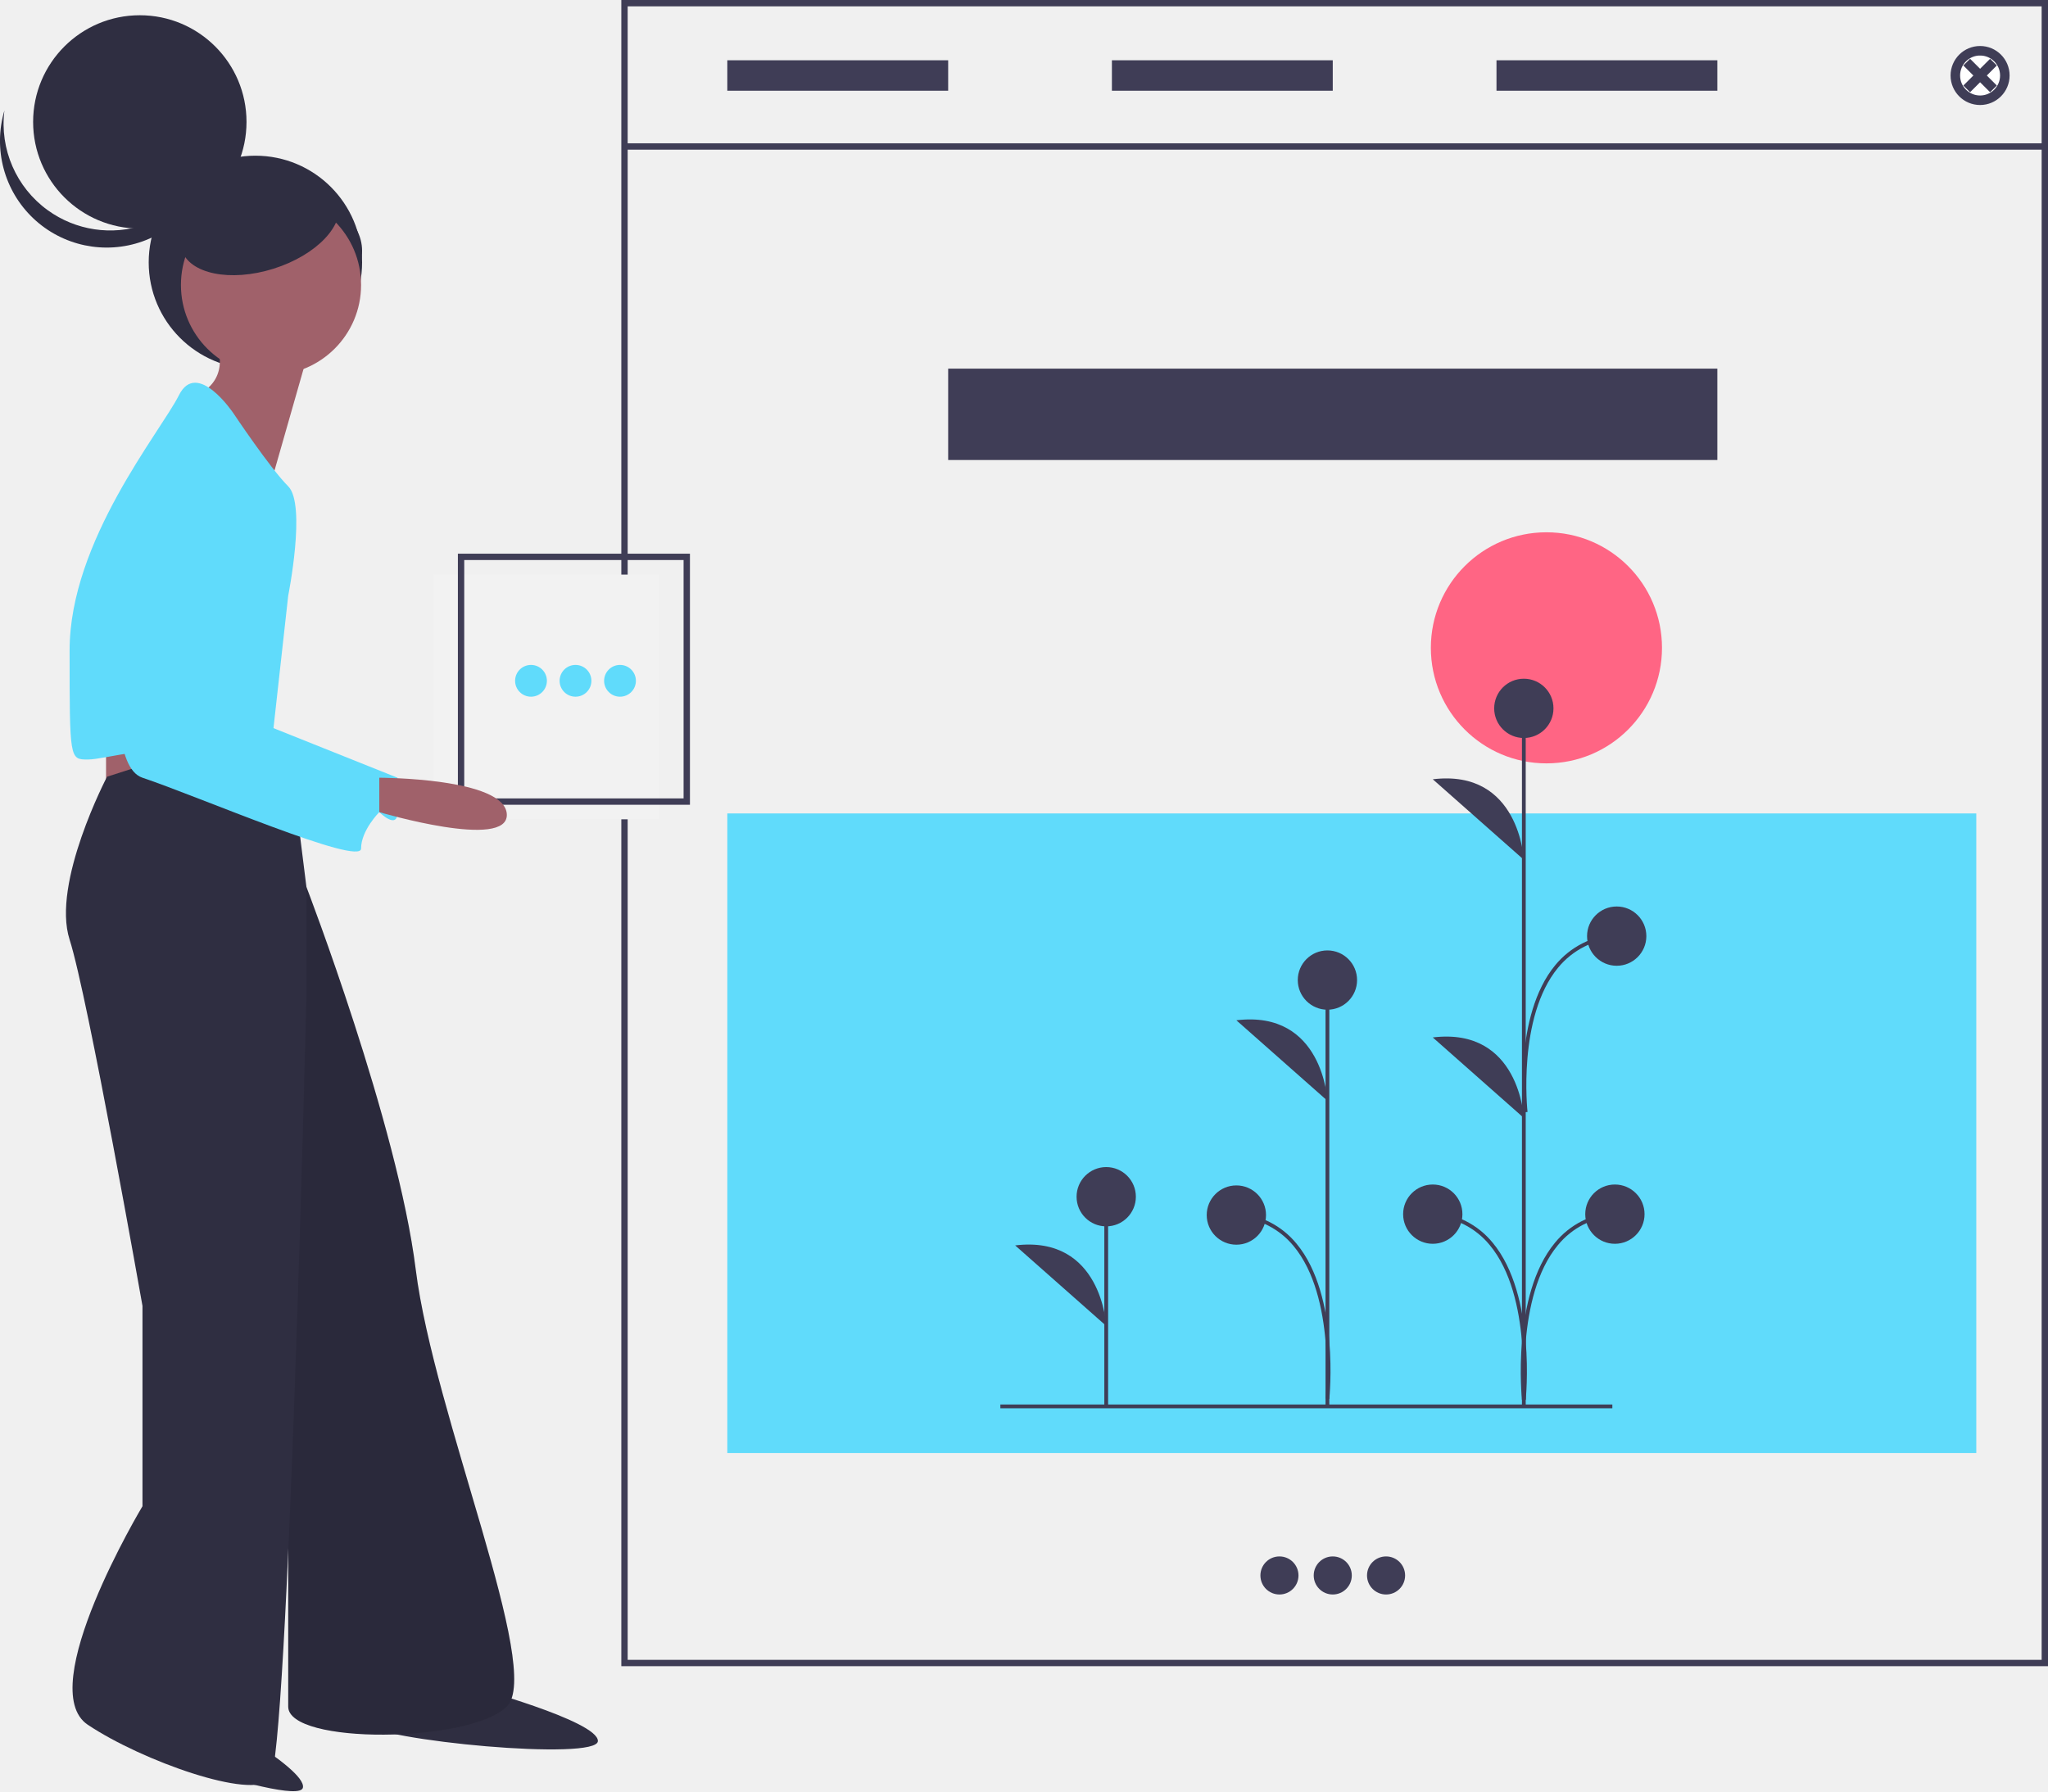
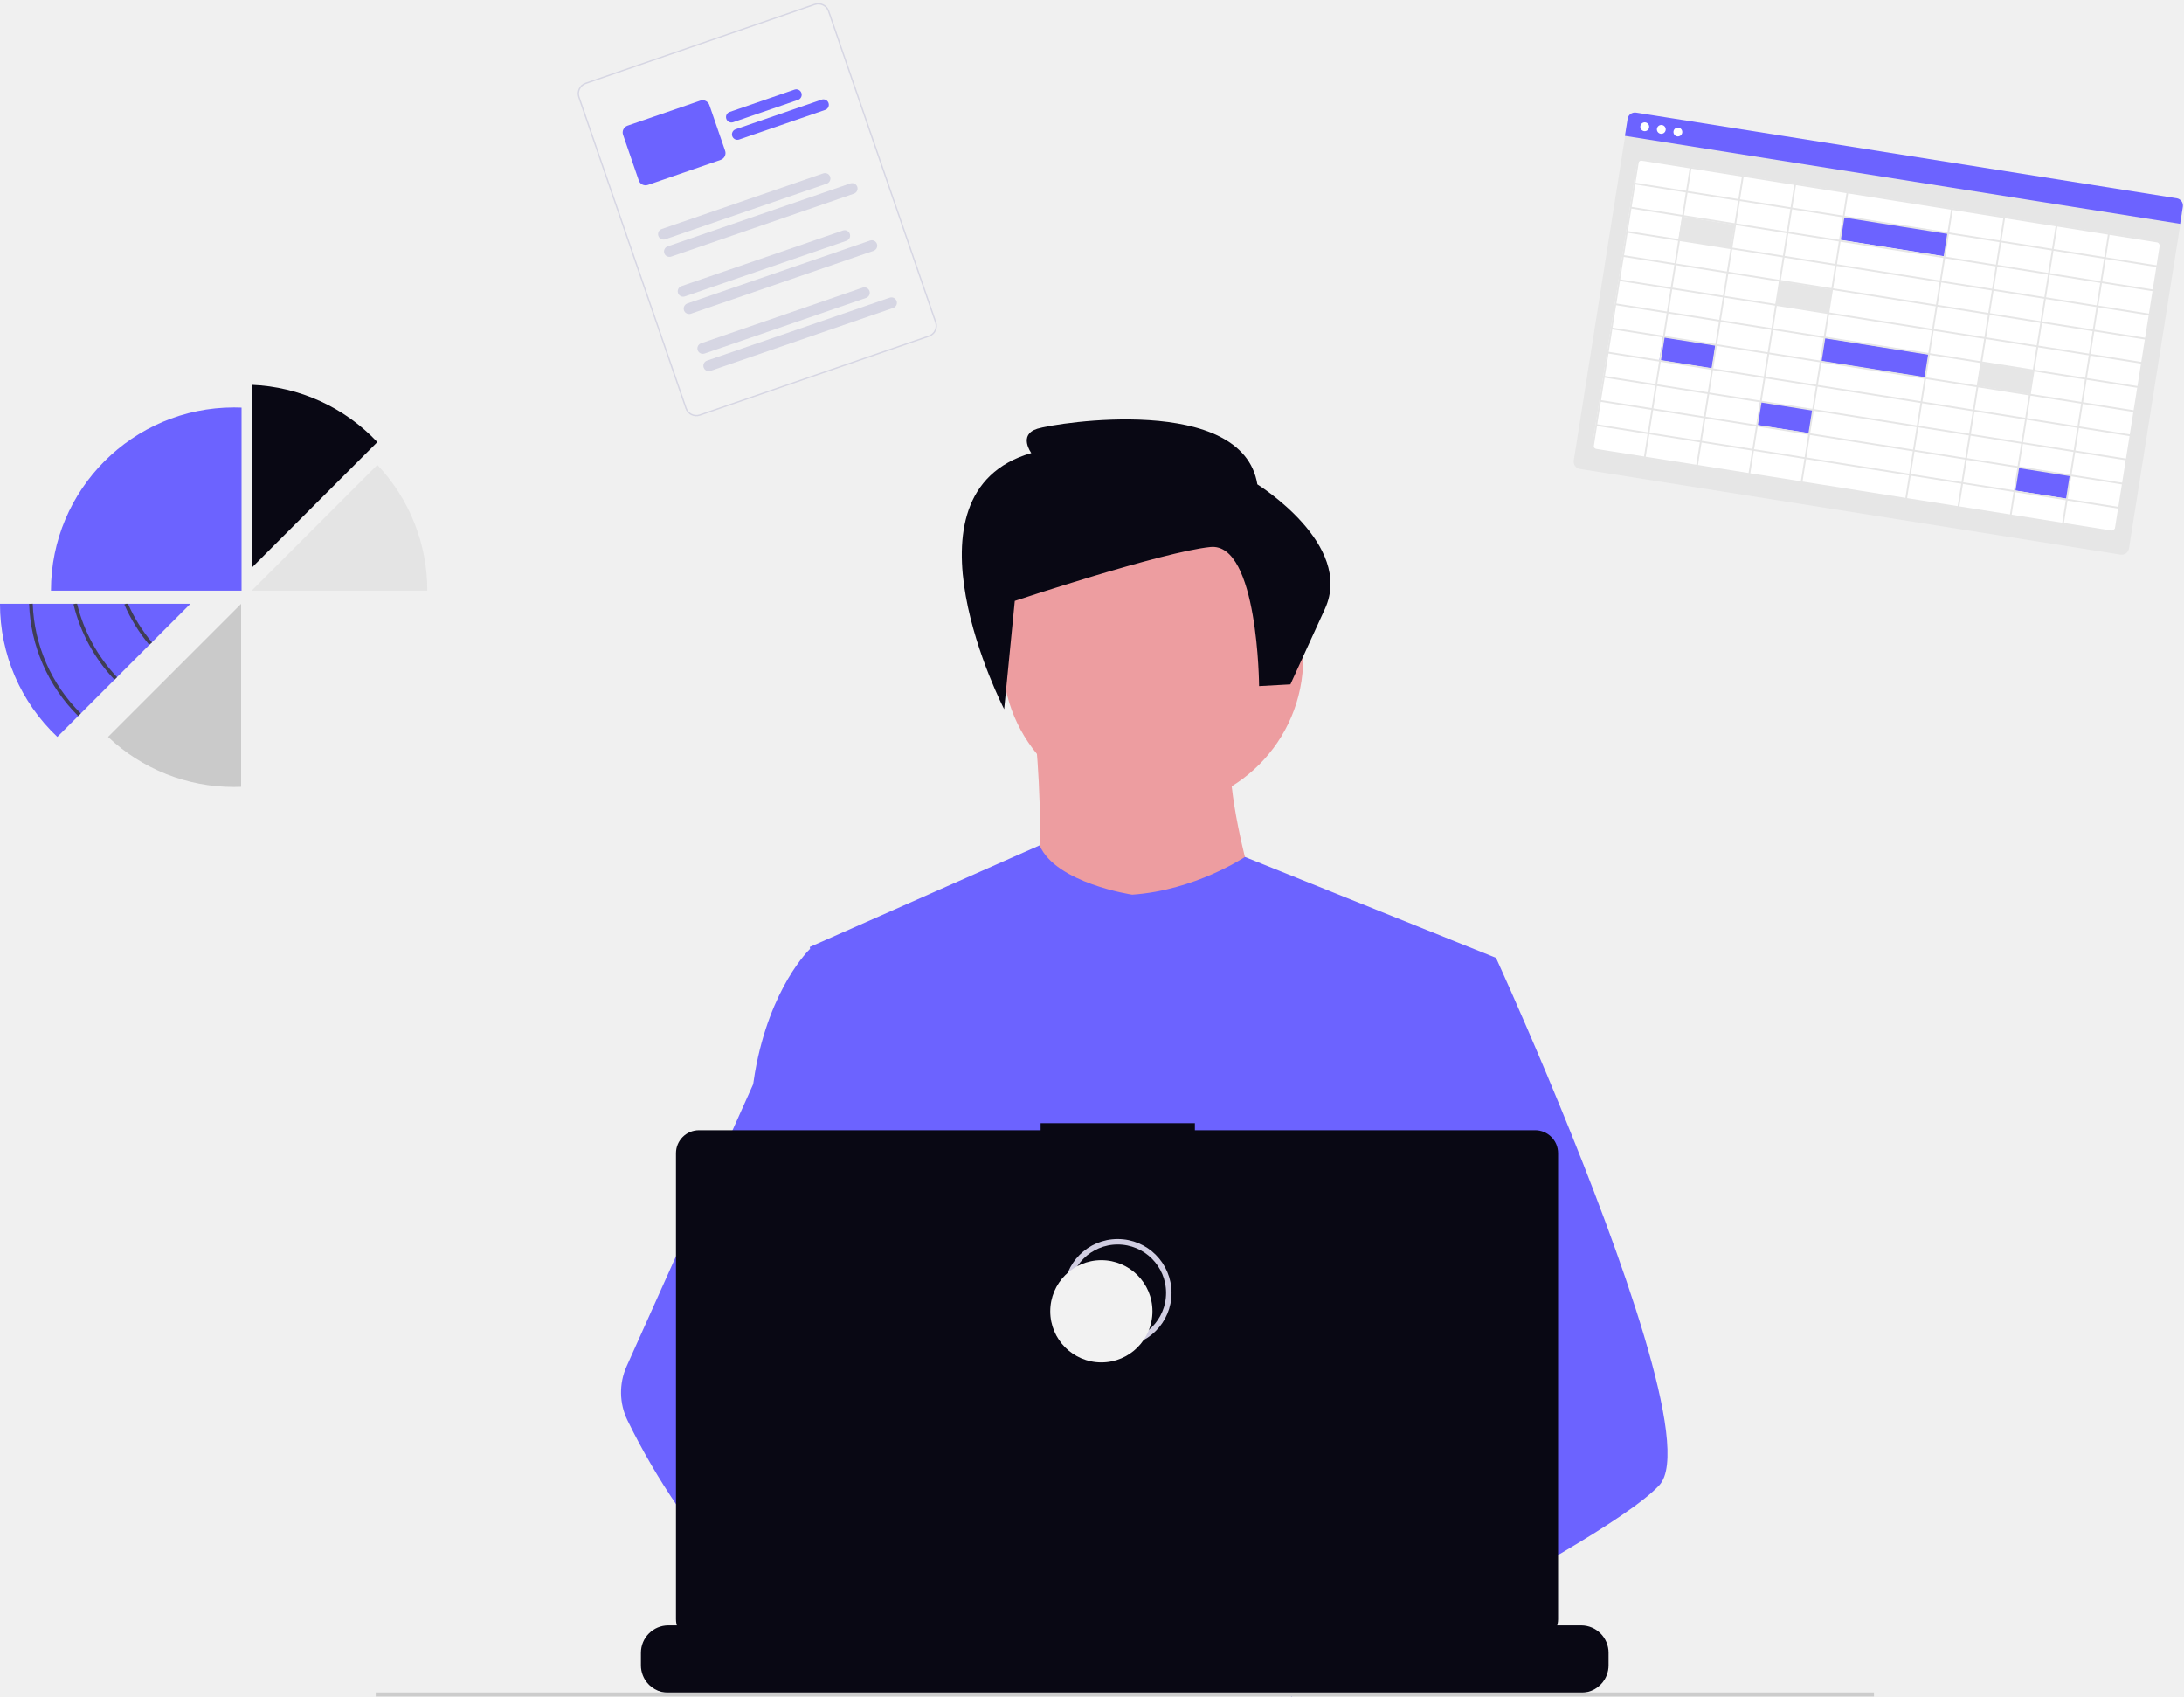
- <svg xmlns="http://www.w3.org/2000/svg" id="b20bc320-2fc8-4403-a458-9220829d6284" data-name="Layer 1" width="645.297" height="564.508" viewBox="0 0 645.297 564.508">
-   <rect x="229.166" y="256.363" width="393.535" height="201.566" fill="#60dbfb" />
-   <circle cx="487.257" cy="204.169" r="36.415" fill="#ff6584" />
-   <rect x="347.96" y="377.156" width="1.19" height="66.055" fill="#3f3d56" />
-   <circle cx="348.555" cy="377.157" r="9.341" fill="#3f3d56" />
-   <path d="M625.906,585.614s-1.334-28.701-28.69-25.365" transform="translate(-277.3517 -167.7461)" fill="#3f3d56" />
-   <rect x="479.543" y="223.347" width="1.19" height="220.328" fill="#3f3d56" />
-   <circle cx="480.138" cy="223.243" r="9.341" fill="#3f3d56" />
-   <circle cx="451.447" cy="382.651" r="9.341" fill="#3f3d56" />
-   <path d="M757.49,438.704s-1.334-28.701-28.69-25.365" transform="translate(-277.3517 -167.7461)" fill="#3f3d56" />
-   <path d="M757.49,520.068s-1.334-28.701-28.69-25.365" transform="translate(-277.3517 -167.7461)" fill="#3f3d56" />
-   <path d="M758.081,608.917l-1.183-.128c.035-.323,3.312-32.448-10.143-48.635a25.051,25.051,0,0,0-18.002-9.164l.092-1.187a26.201,26.201,0,0,1,18.827,9.592C761.448,575.971,758.117,608.589,758.081,608.917Z" transform="translate(-277.3517 -167.7461)" fill="#3f3d56" />
-   <circle cx="508.832" cy="382.651" r="9.341" fill="#3f3d56" />
-   <path d="M756.902,608.917c-.035-.328-3.366-32.946,10.409-49.522a26.201,26.201,0,0,1,18.827-9.592l.092,1.187a25.048,25.048,0,0,0-18.003,9.166c-13.457,16.193-10.176,48.311-10.141,48.633Z" transform="translate(-277.3517 -167.7461)" fill="#3f3d56" />
-   <circle cx="509.401" cy="295.028" r="9.341" fill="#3f3d56" />
-   <path d="M757.472,518.322c-.035-.302-3.285-30.411,9.879-46.347a26.806,26.806,0,0,1,19.357-9.794l.092,1.187a25.657,25.657,0,0,0-18.531,9.365c-12.845,15.551-9.648,45.158-9.614,45.455Z" transform="translate(-277.3517 -167.7461)" fill="#3f3d56" />
-   <rect x="417.658" y="308.874" width="1.19" height="134.49" fill="#3f3d56" />
-   <circle cx="418.253" cy="308.874" r="9.341" fill="#3f3d56" />
-   <path d="M695.604,514.662s-1.334-28.701-28.69-25.365" transform="translate(-277.3517 -167.7461)" fill="#3f3d56" />
-   <path d="M696.196,608.607l-1.183-.129c.034-.317,3.295-31.939-10.04-48a25.171,25.171,0,0,0-18.106-9.203l.092-1.187a26.32,26.32,0,0,1,18.931,9.632C699.547,576.171,696.231,608.285,696.196,608.607Z" transform="translate(-277.3517 -167.7461)" fill="#3f3d56" />
-   <circle cx="389.562" cy="382.935" r="9.341" fill="#3f3d56" />
-   <rect x="315.201" y="442.64" width="192.828" height="1.19" fill="#3f3d56" />
-   <path d="M922.648,692.859H473.122V167.746H922.648Zm-447.526-2H920.648V169.746H475.122Z" transform="translate(-277.3517 -167.7461)" fill="#3f3d56" />
-   <rect x="196.771" y="45.166" width="447.526" height="2" fill="#3f3d56" />
-   <circle cx="623.899" cy="23.796" r="7.799" fill="#fff" />
-   <path d="M901.251,199.841a8.299,8.299,0,1,1,8.299-8.299A8.308,8.308,0,0,1,901.251,199.841Zm0-15.598a7.299,7.299,0,1,0,7.299,7.299A7.306,7.306,0,0,0,901.251,184.244Z" transform="translate(-277.3517 -167.7461)" />
-   <line x1="620.39" y1="20.287" x2="627.409" y2="27.306" fill="#fff" />
-   <rect x="900.751" y="186.579" width="1" height="9.926" transform="translate(-148.8397 525.6093) rotate(-44.99801)" />
-   <line x1="627.409" y1="20.287" x2="620.39" y2="27.306" fill="#fff" />
-   <rect x="896.288" y="191.042" width="9.926" height="1" transform="translate(-148.8222 525.6362) rotate(-45)" />
-   <circle cx="623.899" cy="23.796" r="7.799" fill="none" stroke="#3f3d56" stroke-miterlimit="10" stroke-width="2" />
-   <path d="M901.251,199.841a8.299,8.299,0,1,1,8.299-8.299A8.308,8.308,0,0,1,901.251,199.841Zm0-15.598a7.299,7.299,0,1,0,7.299,7.299A7.306,7.306,0,0,0,901.251,184.244Z" transform="translate(-277.3517 -167.7461)" fill="none" stroke="#3f3d56" stroke-miterlimit="10" stroke-width="2" />
-   <line x1="620.39" y1="20.287" x2="627.409" y2="27.306" fill="none" stroke="#3f3d56" stroke-miterlimit="10" stroke-width="2" />
-   <rect x="900.751" y="186.579" width="1" height="9.926" transform="translate(-148.8397 525.6093) rotate(-44.99801)" fill="none" stroke="#3f3d56" stroke-miterlimit="10" stroke-width="2" />
-   <line x1="627.409" y1="20.287" x2="620.39" y2="27.306" fill="none" stroke="#3f3d56" stroke-miterlimit="10" stroke-width="2" />
-   <rect x="896.288" y="191.042" width="9.926" height="1" transform="translate(-148.8222 525.6362) rotate(-45)" fill="none" stroke="#3f3d56" stroke-miterlimit="10" stroke-width="2" />
-   <rect x="229.165" y="18.997" width="69.588" height="9.598" fill="#3f3d56" />
-   <rect x="350.345" y="18.997" width="69.588" height="9.598" fill="#3f3d56" />
-   <rect x="471.525" y="18.997" width="69.588" height="9.598" fill="#3f3d56" />
-   <rect x="298.754" y="116.181" width="242.36" height="28.795" fill="#3f3d56" />
-   <circle cx="403.136" cy="496.518" r="5.999" fill="#3f3d56" />
-   <circle cx="419.933" cy="496.518" r="5.999" fill="#3f3d56" />
-   <circle cx="436.731" cy="496.518" r="5.999" fill="#3f3d56" />
-   <rect x="136.494" y="181.086" width="71.117" height="77.126" fill="#f2f2f2" />
-   <path d="M494.742,421.372H421.625V342.245H494.742Zm-71.117-2H492.742V344.245H423.625Z" transform="translate(-277.3517 -167.7461)" fill="#3f3d56" />
-   <circle cx="167.31" cy="214.563" r="5.008" fill="#60dbfb" />
-   <circle cx="181.333" cy="214.563" r="5.008" fill="#60dbfb" />
-   <circle cx="195.356" cy="214.563" r="5.008" fill="#60dbfb" />
-   <path d="M337.746,705.041s36.531,19.935,35.04,26.136c-.809,3.364-20.45-1.661-38.929-8.068-15.583-5.403,8.647-3.011,6.708-6.178C336.325,710.008,337.746,705.041,337.746,705.041Z" transform="translate(-277.3517 -167.7461)" fill="#2f2e41" />
-   <path d="M425.563,699.211s40.179,10.842,40.179,17.22-68.879,0-74.619-5.74S425.563,699.211,425.563,699.211Z" transform="translate(-277.3517 -167.7461)" fill="#2f2e41" />
-   <path d="M356.684,418.593l17.22,28.7s28.7,74.619,34.439,120.538,40.179,126.278,28.7,137.758-68.879,12.118-68.879,0V470.252Z" transform="translate(-277.3517 -167.7461)" fill="#2f2e41" />
-   <path d="M356.684,418.593l17.22,28.7s28.7,74.619,34.439,120.538,40.179,126.278,28.7,137.758-68.879,12.118-68.879,0V470.252Z" transform="translate(-277.3517 -167.7461)" opacity="0.1" />
-   <path d="M310.764,395.633v22.96c0,5.74,34.439,5.74,34.439,5.74V401.373Z" transform="translate(-277.3517 -167.7461)" fill="#a0616a" />
-   <path d="M327.984,407.113l-16.901,5.421s-17.539,33.483-11.799,51.34,22.96,115.436,22.96,115.436v63.139s-34.439,57.399-17.22,68.879,51.659,23.597,57.399,17.22S373.903,481.732,373.903,481.732V447.293l-5.74-45.919Z" transform="translate(-277.3517 -167.7461)" fill="#2f2e41" />
-   <circle cx="80.473" cy="82.686" r="33.618" fill="#2f2e41" />
-   <circle cx="44.054" cy="38.422" r="33.618" fill="#2f2e41" />
-   <path d="M292.408,234.006a33.619,33.619,0,0,0,51.914-17.652,33.619,33.619,0,1,1-65.579-13.786A33.607,33.607,0,0,0,292.408,234.006Z" transform="translate(-277.3517 -167.7461)" fill="#2f2e41" />
-   <ellipse cx="92.239" cy="79.044" rx="21.851" ry="17.089" fill="#2f2e41" />
-   <circle cx="85.391" cy="89.811" r="28.381" fill="#a0616a" />
-   <path d="M345.204,275.095s5.74,11.48-5.74,17.22,22.96,28.7,22.96,28.7l11.48-40.179Z" transform="translate(-277.3517 -167.7461)" fill="#a0616a" />
-   <path d="M350.944,298.055s-11.48-17.22-17.22-5.74-34.439,45.919-34.439,80.359,0,34.439,5.74,34.439,22.96-5.74,28.7,0,28.7,0,28.7,0l5.74-51.659s5.74-28.7,0-34.439S350.944,298.055,350.944,298.055Z" transform="translate(-277.3517 -167.7461)" fill="#60dbfb" />
-   <path d="M322.244,321.015s-17.22,86.099,0,91.838,68.879,28.062,68.879,22.322,5.74-11.48,5.74-11.48,5.74,5.74,5.74,0v-10.842L345.204,389.894v-57.399s11.48-28.7,0-28.7S322.244,321.015,322.244,321.015Z" transform="translate(-277.3517 -167.7461)" fill="#60dbfb" />
-   <path d="M396.863,412.853s39.542,0,40.179,11.48-40.179-.638-40.179-.638Z" transform="translate(-277.3517 -167.7461)" fill="#a0616a" />
-   <ellipse cx="359.235" cy="238.743" rx="25.83" ry="14.35" transform="translate(-332.486 -48.77832) rotate(-17.48536)" fill="#2f2e41" />
+ <svg xmlns="http://www.w3.org/2000/svg" width="799.913" height="621.194" viewBox="0 0 799.913 621.194" role="img" artist="Katerina Limpitsouni" source="https://undraw.co/">
+   <g transform="translate(-336.178 -52.593)">
+     <path d="M579.319,260.562s10.372,78.186-5.585,86.966,94.944,9.574,94.944,9.574-24.733-67.817-13.564-88.563Z" transform="translate(134.436 45.816)" fill="#ed9da0" />
+     <circle cx="55.051" cy="55.051" r="55.051" transform="translate(703.384 238.578)" fill="#ed9da0" />
+     <path d="M724.871,376.22l-9.223,42-19.5,88.855-.584,4.866-6.73,56.335L684.355,605.7l-3,25.139c-18.252,9.38-31.48,15.856-31.48,15.856s-1.138-5.7-2.972-13c-12.809,3.84-36.511,10.211-56.6,11.484,7.314,8.153-105.647-199.226-109.982-226.956-3.489-22.317-6.109-41.175-6.663-45.187-.075-.524-.112-.794-.112-.794l84.169-37.192c5.982,13.872,33.913,18.042,33.913,18.042,23.14-1.595,41.28-13.8,41.28-13.8Z" transform="translate(159.226 27.094)" fill="#6c63ff" />
+     <path d="M838.288,583.125c-5.607,6.079-19.5,15.235-36.346,25.147-6.266,3.683-12.936,7.479-19.741,11.252-16.238,9.006-33.239,17.93-47.269,25.139-18.252,9.38-31.48,15.856-31.48,15.856s-1.138-5.7-2.972-13c-2.456-9.77-6.154-22.4-10.009-27.991-.135-.195-.269-.374-.4-.554-1.123-1.475-2.253-2.336-3.369-2.336L742.41,582.1l24.076-14.928-17.346-41.407-21.755-51.94,13.131-41.781,13.2-42h24.735s8.19,17.877,18.664,42.807c1.565,3.728,3.182,7.614,4.829,11.626C823.487,496.882,850.351,570.058,838.288,583.125Z" transform="translate(105.647 13.269)" fill="#6c63ff" />
+     <path d="M512.566,617.959a35.777,35.777,0,0,0-6.064.494c-17.211,2.957-22.287,18.536-23.732,28.972a53.785,53.785,0,0,0-.524,9.627l-15.2-11.694-5.54-4.26c-13.333-4.649-25.214-12.906-35.515-22.646a178.53,178.53,0,0,1-23.919-28.366,250.148,250.148,0,0,1-18.506-31.742,23.345,23.345,0,0,1-.322-19.8l18.828-41.961,27.52-61.328q.3-2.19.666-4.282c5.458-31.293,20.078-45.187,20.078-45.187H461.5l7.471,45.188,9.283,56.14-6.506,21.216-15.033,49,14.366,15.6Z" transform="translate(182.44 14.34)" fill="#6c63ff" />
+     <path d="M745.337,761.547v4.544a9.985,9.985,0,0,1-.681,3.646,10.245,10.245,0,0,1-.726,1.5,10.06,10.06,0,0,1-8.647,4.911h-334.3a10.059,10.059,0,0,1-8.647-4.911,10.246,10.246,0,0,1-.726-1.5,9.985,9.985,0,0,1-.681-3.646v-4.544a10.051,10.051,0,0,1,10.054-10.054h19.272v-2.119a.419.419,0,0,1,.419-.419h10.054a.418.418,0,0,1,.419.419v2.119h6.281v-2.119a.419.419,0,0,1,.419-.419H447.9a.418.418,0,0,1,.419.419v2.119h6.288v-2.119a.419.419,0,0,1,.419-.419h10.054a.418.418,0,0,1,.419.419v2.119h6.281v-2.119a.419.419,0,0,1,.419-.419h10.054a.418.418,0,0,1,.419.419v2.119h6.281v-2.119a.418.418,0,0,1,.419-.419h10.054a.418.418,0,0,1,.419.419v2.119h6.289v-2.119a.418.418,0,0,1,.419-.419H516.61a.418.418,0,0,1,.419.419v2.119h6.281v-2.119a.418.418,0,0,1,.419-.419h78.756a.418.418,0,0,1,.419.419v2.119h6.289v-2.119a.419.419,0,0,1,.419-.419h10.054a.424.424,0,0,1,.419.419v2.119h6.281v-2.119a.418.418,0,0,1,.419-.419H636.84a.418.418,0,0,1,.419.419v2.119h6.281v-2.119a.418.418,0,0,1,.419-.419h10.054a.418.418,0,0,1,.419.419v2.119h6.289v-2.119a.418.418,0,0,1,.419-.419H671.2a.417.417,0,0,1,.412.419v2.119H677.9v-2.119a.418.418,0,0,1,.419-.419h10.054a.419.419,0,0,1,.419.419v2.119h6.281v-2.119a.418.418,0,0,1,.419-.419h10.054a.418.418,0,0,1,.419.419v2.119h29.324a10.051,10.051,0,0,1,10.054,10.054Z" transform="translate(179.993 -103.747)" fill="#090814" />
+     <rect width="548.748" height="1.497" transform="translate(473.793 672.289)" fill="#ccc" />
+     <path d="M722.731,509.283h-124.6v-2.569h-56.5v2.569H416.507a8.429,8.429,0,0,0-8.428,8.425V688.333a8.429,8.429,0,0,0,8.429,8.429H722.731a8.429,8.429,0,0,0,8.429-8.429V517.708a8.429,8.429,0,0,0-8.429-8.429Z" transform="translate(175.682 -42.855)" fill="#090814" />
+     <circle cx="18.716" cy="18.716" r="18.716" transform="translate(726.831 507.28)" fill="none" stroke="#d0cde1" stroke-miterlimit="10" stroke-width="2" />
+     <circle cx="18.716" cy="18.716" r="18.716" transform="translate(720.842 514.018)" fill="#f2f2f2" />
+     <path d="M466.07,66.443,462.183,106.1s-40.8-79.157,9.938-93.795c0,0-4.941-6.69,2.229-8.916s75.146-12.9,80.565,20.38c0,0,35.511,22.009,24.763,45.556L567.015,97.013l-11.464.637s-.323-52.7-17.832-50.949S466.07,66.443,466.07,66.443Z" transform="translate(241.781 206.175)" fill="#090814" />
+     <g transform="translate(932.737 93.404) rotate(9)">
+       <path d="M203.178,126.873H2.71A2.713,2.713,0,0,1,0,124.163V0H205.889V124.163a2.713,2.713,0,0,1-2.71,2.71Z" transform="translate(0.088 5.218)" fill="#e6e6e6" />
+       <path d="M191.453,107.732H2.74A2.743,2.743,0,0,1,0,104.993V2.74A2.743,2.743,0,0,1,2.74,0H191.453a2.743,2.743,0,0,1,2.74,2.74V104.993a2.743,2.743,0,0,1-2.74,2.74Z" transform="translate(5.935 16.6)" fill="#fff" />
+       <path d="M205.889,9.052H0V2.71A2.713,2.713,0,0,1,2.71,0H203.178a2.713,2.713,0,0,1,2.71,2.71Z" transform="translate(0 0)" fill="#6c63ff" />
+       <circle cx="1.619" cy="1.619" r="1.619" transform="translate(5.031 3.005)" fill="#fff" />
+       <circle cx="1.619" cy="1.619" r="1.619" transform="translate(11.175 3.005)" fill="#fff" />
+       <circle cx="1.619" cy="1.619" r="1.619" transform="translate(17.318 3.005)" fill="#fff" />
+       <rect width="19.45" height="8.609" transform="translate(25.331 34.935)" fill="#e6e6e6" />
+       <rect width="19.45" height="8.609" transform="translate(64.231 52.791)" fill="#e6e6e6" />
+       <rect width="19.45" height="8.609" transform="translate(25.331 79.574)" fill="#6c63ff" />
+       <rect width="19.45" height="8.609" transform="translate(64.231 97.43)" fill="#6c63ff" />
+       <rect width="19.45" height="8.609" transform="translate(161.161 106.357)" fill="#6c63ff" />
+       <rect width="19.45" height="8.609" transform="translate(141.711 70.646)" fill="#e6e6e6" />
+       <rect width="38.9" height="8.609" transform="translate(83.681 70.646)" fill="#6c63ff" />
+       <rect width="38.9" height="8.609" transform="translate(83.681 25.689)" fill="#6c63ff" />
+       <path d="M0,0V108.09H194.5V0ZM193.861,8.954H175.112V.638H193.86ZM78.182,71.635V63.318h38.134v8.317Zm38.134.638v8.317H78.182V72.273Zm0-35.817v8.317H78.182V36.455Zm-38.134-.638V27.5h38.134v8.317Zm0,17.909V45.409h38.134v8.317Zm38.134.638v8.317H78.182V54.364ZM77.544,44.772H58.8V36.455H77.544Zm0,.638v8.317H58.8V45.409Zm0,8.954v8.317H58.8V54.364Zm0,8.954v8.317H58.8V63.318Zm39.41,0H135.7v8.317H116.954Zm0-.638V54.364H135.7v8.317Zm0-8.954V45.409H135.7v8.317Zm0-8.954V36.455H135.7v8.317Zm0-8.954V27.5H135.7v8.317Zm0-8.954V18.546H135.7v8.317Zm-.638,0H78.182V18.546h38.134Zm-38.772,0H58.8V18.546H77.544Zm0,.638v8.317H58.8V27.5ZM58.158,35.818H39.41V27.5H58.158Zm0,.638v8.317H39.41V36.455Zm0,8.954v8.317H39.41V45.409Zm0,8.954v8.317H39.41V54.364Zm0,8.954v8.317H39.41V63.318Zm0,8.954V80.59H39.41V72.273Zm.638,0H77.544V80.59H58.8Zm18.748,8.954v8.317H58.8V81.227Zm.638,0h38.134v8.317H78.182Zm38.772,0H135.7v8.317H116.954Zm0-.638V72.273H135.7v8.317Zm19.386-8.317h18.748v8.317H136.34Zm0-.638V63.318h18.748v8.317Zm0-8.954V54.364h18.748v8.317Zm0-8.954V45.409h18.748v8.317Zm0-8.954V36.455h18.748v8.317Zm0-8.954V27.5h18.748v8.317Zm0-8.954V18.546h18.748v8.317Zm0-8.954V9.592h18.748v8.316Zm-.638,0H116.954V9.592H135.7Zm-19.386,0H78.182V9.592h38.134Zm-38.772,0H58.8V9.592H77.544Zm-19.386,0H39.41V9.592H58.158Zm0,.638v8.317H39.41V18.546ZM38.772,26.863H20.024V18.546H38.772Zm0,.638v8.317H20.024V27.5Zm0,8.954v8.317H20.024V36.455Zm0,8.954v8.317H20.024V45.409Zm0,8.954v8.317H20.024V54.364Zm0,8.954v8.317H20.024V63.318Zm0,8.954V80.59H20.024V72.273Zm0,8.954v8.317H20.024V81.227Zm.638,0H58.158v8.317H39.41Zm18.749,8.954V98.5H39.41V90.181Zm.638,0H77.544V98.5H58.8Zm19.386,0h38.134V98.5H78.182Zm38.772,0H135.7V98.5H116.954Zm19.386,0h18.748V98.5H136.34Zm0-.638V81.227h18.748v8.317Zm19.386-8.317h18.748v8.317H155.726Zm0-.638V72.273h18.748v8.317Zm0-8.954V63.318h18.748v8.317Zm0-8.954V54.364h18.748v8.317Zm0-8.954V45.409h18.748v8.317Zm0-8.954V36.455h18.748v8.317Zm0-8.954V27.5h18.748v8.317Zm0-8.954V18.546h18.748v8.317Zm0-8.954V9.592h18.748v8.316Zm0-8.954V.638h18.748V8.955Zm-.638,0H136.34V.638h18.749Zm-19.386,0H116.954V.638H135.7Zm-19.386,0H78.182V.638h38.134Zm-38.772,0H58.8V.638H77.544Zm-19.386,0H39.41V.638H58.158Zm-19.386,0H20.024V.638H38.772Zm0,.638v8.316H20.024V9.592ZM19.386,17.908H.638V9.592H19.386Zm0,.638v8.317H.638V18.546Zm0,8.954v8.317H.638V27.5Zm0,8.954v8.317H.638V36.455Zm0,8.954v8.317H.638V45.409Zm0,8.954V62.68H.638V54.364Zm0,8.954v8.317H.638V63.318Zm0,8.954v8.317H.638V72.273Zm0,8.954v8.317H.638V81.227Zm0,8.954V98.5H.638V90.181Zm.638,0H38.772V98.5H20.024Zm18.748,8.955v8.316H20.024V99.136Zm.638,0H58.158v8.316H39.41Zm19.386,0H77.544v8.316H58.8Zm19.386,0h38.134v8.316H78.182Zm38.772,0H135.7v8.316H116.954Zm19.386,0h18.748v8.316H136.34Zm19.386,0h18.748v8.316H155.726Zm0-.638V90.181h18.748V98.5Zm19.386-8.317h18.748V98.5H175.112Zm0-.638V81.227h18.748v8.317Zm0-8.954V72.273h18.748v8.317Zm0-8.954V63.318h18.748v8.317Zm0-8.954V54.364h18.748v8.317Zm0-8.954V45.409h18.748v8.317Zm0-8.954V36.455h18.748v8.317Zm0-8.954V27.5h18.748v8.317Zm0-8.954V18.546h18.748v8.317Zm0-8.954V9.592h18.748v8.316ZM19.386.638V8.955H.638V.638ZM.638,99.136H19.386v8.316H.638Zm174.474,8.316V99.136H193.86v8.316Z" transform="translate(5.882 16.442)" fill="#e6e6e6" />
+     </g>
+     <g transform="translate(336.178 193.499)">
+       <path d="M832.56,134.472A66.879,66.879,0,0,0,786.515,113.5v67.018Z" transform="translate(-694.356 -113.5)" fill="#090814" />
+       <path d="M832.56,201.87l-46.045,46.045h64.349A66.843,66.843,0,0,0,832.56,201.87Z" transform="translate(-694.356 -172.553)" fill="#e4e4e4" />
+       <path d="M850.93,355.18a67.246,67.246,0,0,1-1.154,12.451c-.06.325-.123.647-.189.969a66.531,66.531,0,0,1-7.763,20.343c-.2.338-.4.677-.6,1.009v0a67.288,67.288,0,0,1-13.469,15.933c-.262.229-.524.455-.79.677A66.785,66.785,0,0,1,786.51,422.2V355.18Z" transform="translate(-694.352 -275.002)" fill="#f0f0f0" />
+       <path d="M674.073,422.253c.891,0,1.776-.023,2.659-.057v-67.02l-48.739,48.739a66.844,66.844,0,0,0,46.081,18.338Z" transform="translate(-588.423 -274.999)" fill="#cacaca" />
+       <path d="M632.052,138.473a67.077,67.077,0,0,0-67.077,67.078h69.806V138.533C633.875,138.5,632.967,138.473,632.052,138.473Z" transform="translate(-546.312 -130.188)" fill="#6c63ff" />
+       <path d="M578.458,355.18l-14.1,14.1-.461.461-.01.01-12.3,12.295-.468.468L537.832,395.8l-.468.468v0l-7.647,7.644a66.884,66.884,0,0,1-21-48.738Z" transform="translate(-508.72 -275.002)" fill="#6c63ff" />
+       <path d="M558.842,396.229a60.805,60.805,0,0,1-17.981-41.07l1.326-.047a59.483,59.483,0,0,0,17.59,40.176Z" transform="translate(-530.198 -274.958)" fill="#3f3d56" />
+       <path d="M605.8,382.058l-.962.909a61.01,61.01,0,0,1-15.009-27.636l.644-.156h.683a59.714,59.714,0,0,0,14.63,26.869Z" transform="translate(-562.921 -274.998)" fill="#3f3d56" />
+       <path d="M656.129,369.329l-.5.415-.01.01-.511.424A60.966,60.966,0,0,1,646,355.445l.607-.265h.727a59.575,59.575,0,0,0,8.758,14.1.436.436,0,0,0,.037.046Z" transform="translate(-600.457 -275.002)" fill="#3f3d56" />
+     </g>
+     <g transform="translate(546.6 84.243) rotate(-19)">
+       <path d="M93,128.957H4.216A4.221,4.221,0,0,1,0,124.741V4.216A4.221,4.221,0,0,1,4.216,0H93a4.221,4.221,0,0,1,4.216,4.216V124.741A4.221,4.221,0,0,1,93,128.957Z" transform="translate(0 0)" fill="#f2f2f2" />
+       <path d="M93,128.957H4.216A4.221,4.221,0,0,1,0,124.741V4.216A4.221,4.221,0,0,1,4.216,0H93a4.221,4.221,0,0,1,4.216,4.216V124.741A4.221,4.221,0,0,1,93,128.957ZM4.216.5A3.724,3.724,0,0,0,.5,4.216V124.741a3.724,3.724,0,0,0,3.72,3.72H93a3.724,3.724,0,0,0,3.72-3.72V4.216A3.724,3.724,0,0,0,93,.5Z" transform="translate(0 0)" fill="#d6d6e3" />
+       <path d="M27.11,3.975H1.987A1.987,1.987,0,1,1,1.987,0H27.11a1.987,1.987,0,0,1,0,3.975Z" transform="translate(48.7 27.328)" fill="#6c63ff" />
+       <path d="M35.308,3.975H1.987A1.987,1.987,0,1,1,1.987,0h33.32a1.987,1.987,0,0,1,0,3.975Z" transform="translate(48.7 34.035)" fill="#6c63ff" />
+       <path d="M64.557,3.975H1.987A1.987,1.987,0,1,1,1.987,0H64.557a1.987,1.987,0,1,1,0,3.975Z" transform="translate(11.216 59.762)" fill="#d6d6e3" />
+       <path d="M72.755,3.975H1.987A1.987,1.987,0,1,1,1.987,0H72.755a1.987,1.987,0,1,1,0,3.975Z" transform="translate(11.216 66.47)" fill="#d6d6e3" />
+       <path d="M64.557,3.975H1.987A1.987,1.987,0,1,1,1.987,0H64.557a1.987,1.987,0,1,1,0,3.975Z" transform="translate(11.216 81.886)" fill="#d6d6e3" />
+       <path d="M72.755,3.975H1.987A1.987,1.987,0,1,1,1.987,0H72.755a1.987,1.987,0,1,1,0,3.975Z" transform="translate(11.216 88.594)" fill="#d6d6e3" />
+       <path d="M64.557,3.975H1.987A1.987,1.987,0,1,1,1.987,0H64.557a1.987,1.987,0,1,1,0,3.975Z" transform="translate(11.216 104.011)" fill="#d6d6e3" />
+       <path d="M72.755,3.975H1.987A1.987,1.987,0,1,1,1.987,0H72.755a1.987,1.987,0,1,1,0,3.975Z" transform="translate(11.216 110.719)" fill="#d6d6e3" />
+       <path d="M2.622,0H30.814a2.622,2.622,0,0,1,2.622,2.622v17.7a2.622,2.622,0,0,1-2.622,2.622H2.622A2.622,2.622,0,0,1,0,20.324V2.622A2.622,2.622,0,0,1,2.622,0Z" transform="translate(11.05 19.905)" fill="#6c63ff" />
+     </g>
+   </g>
</svg>
